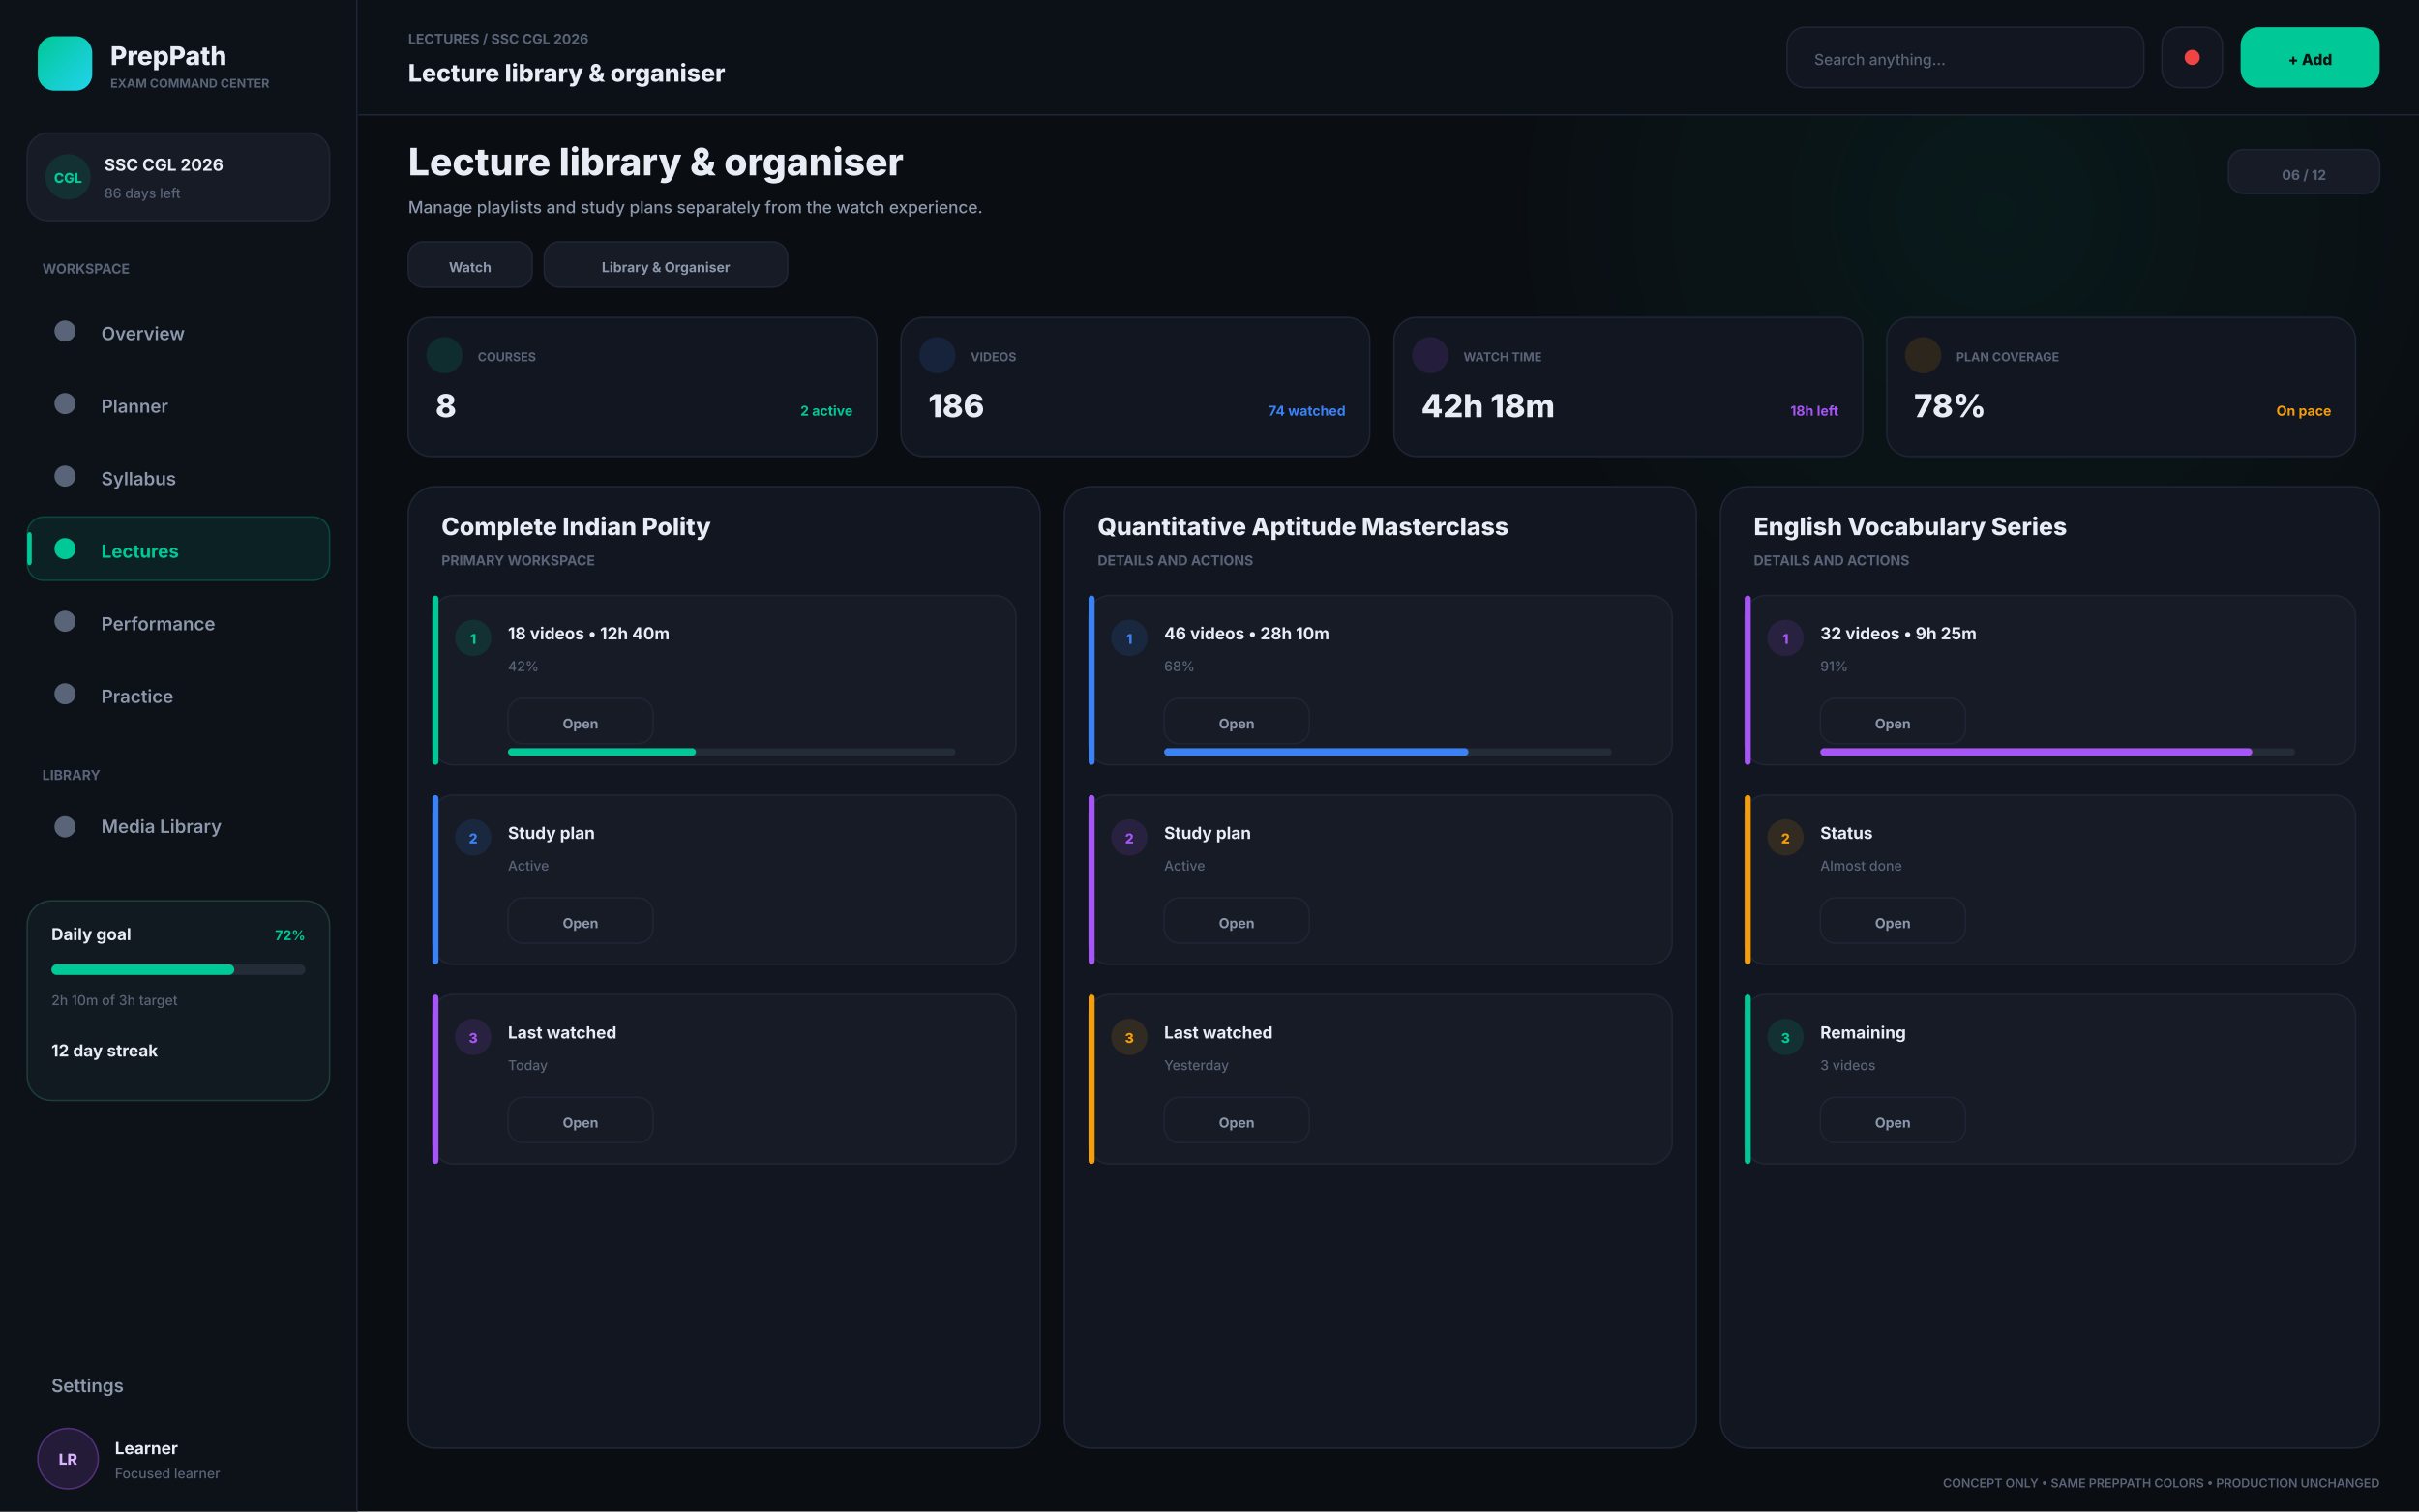
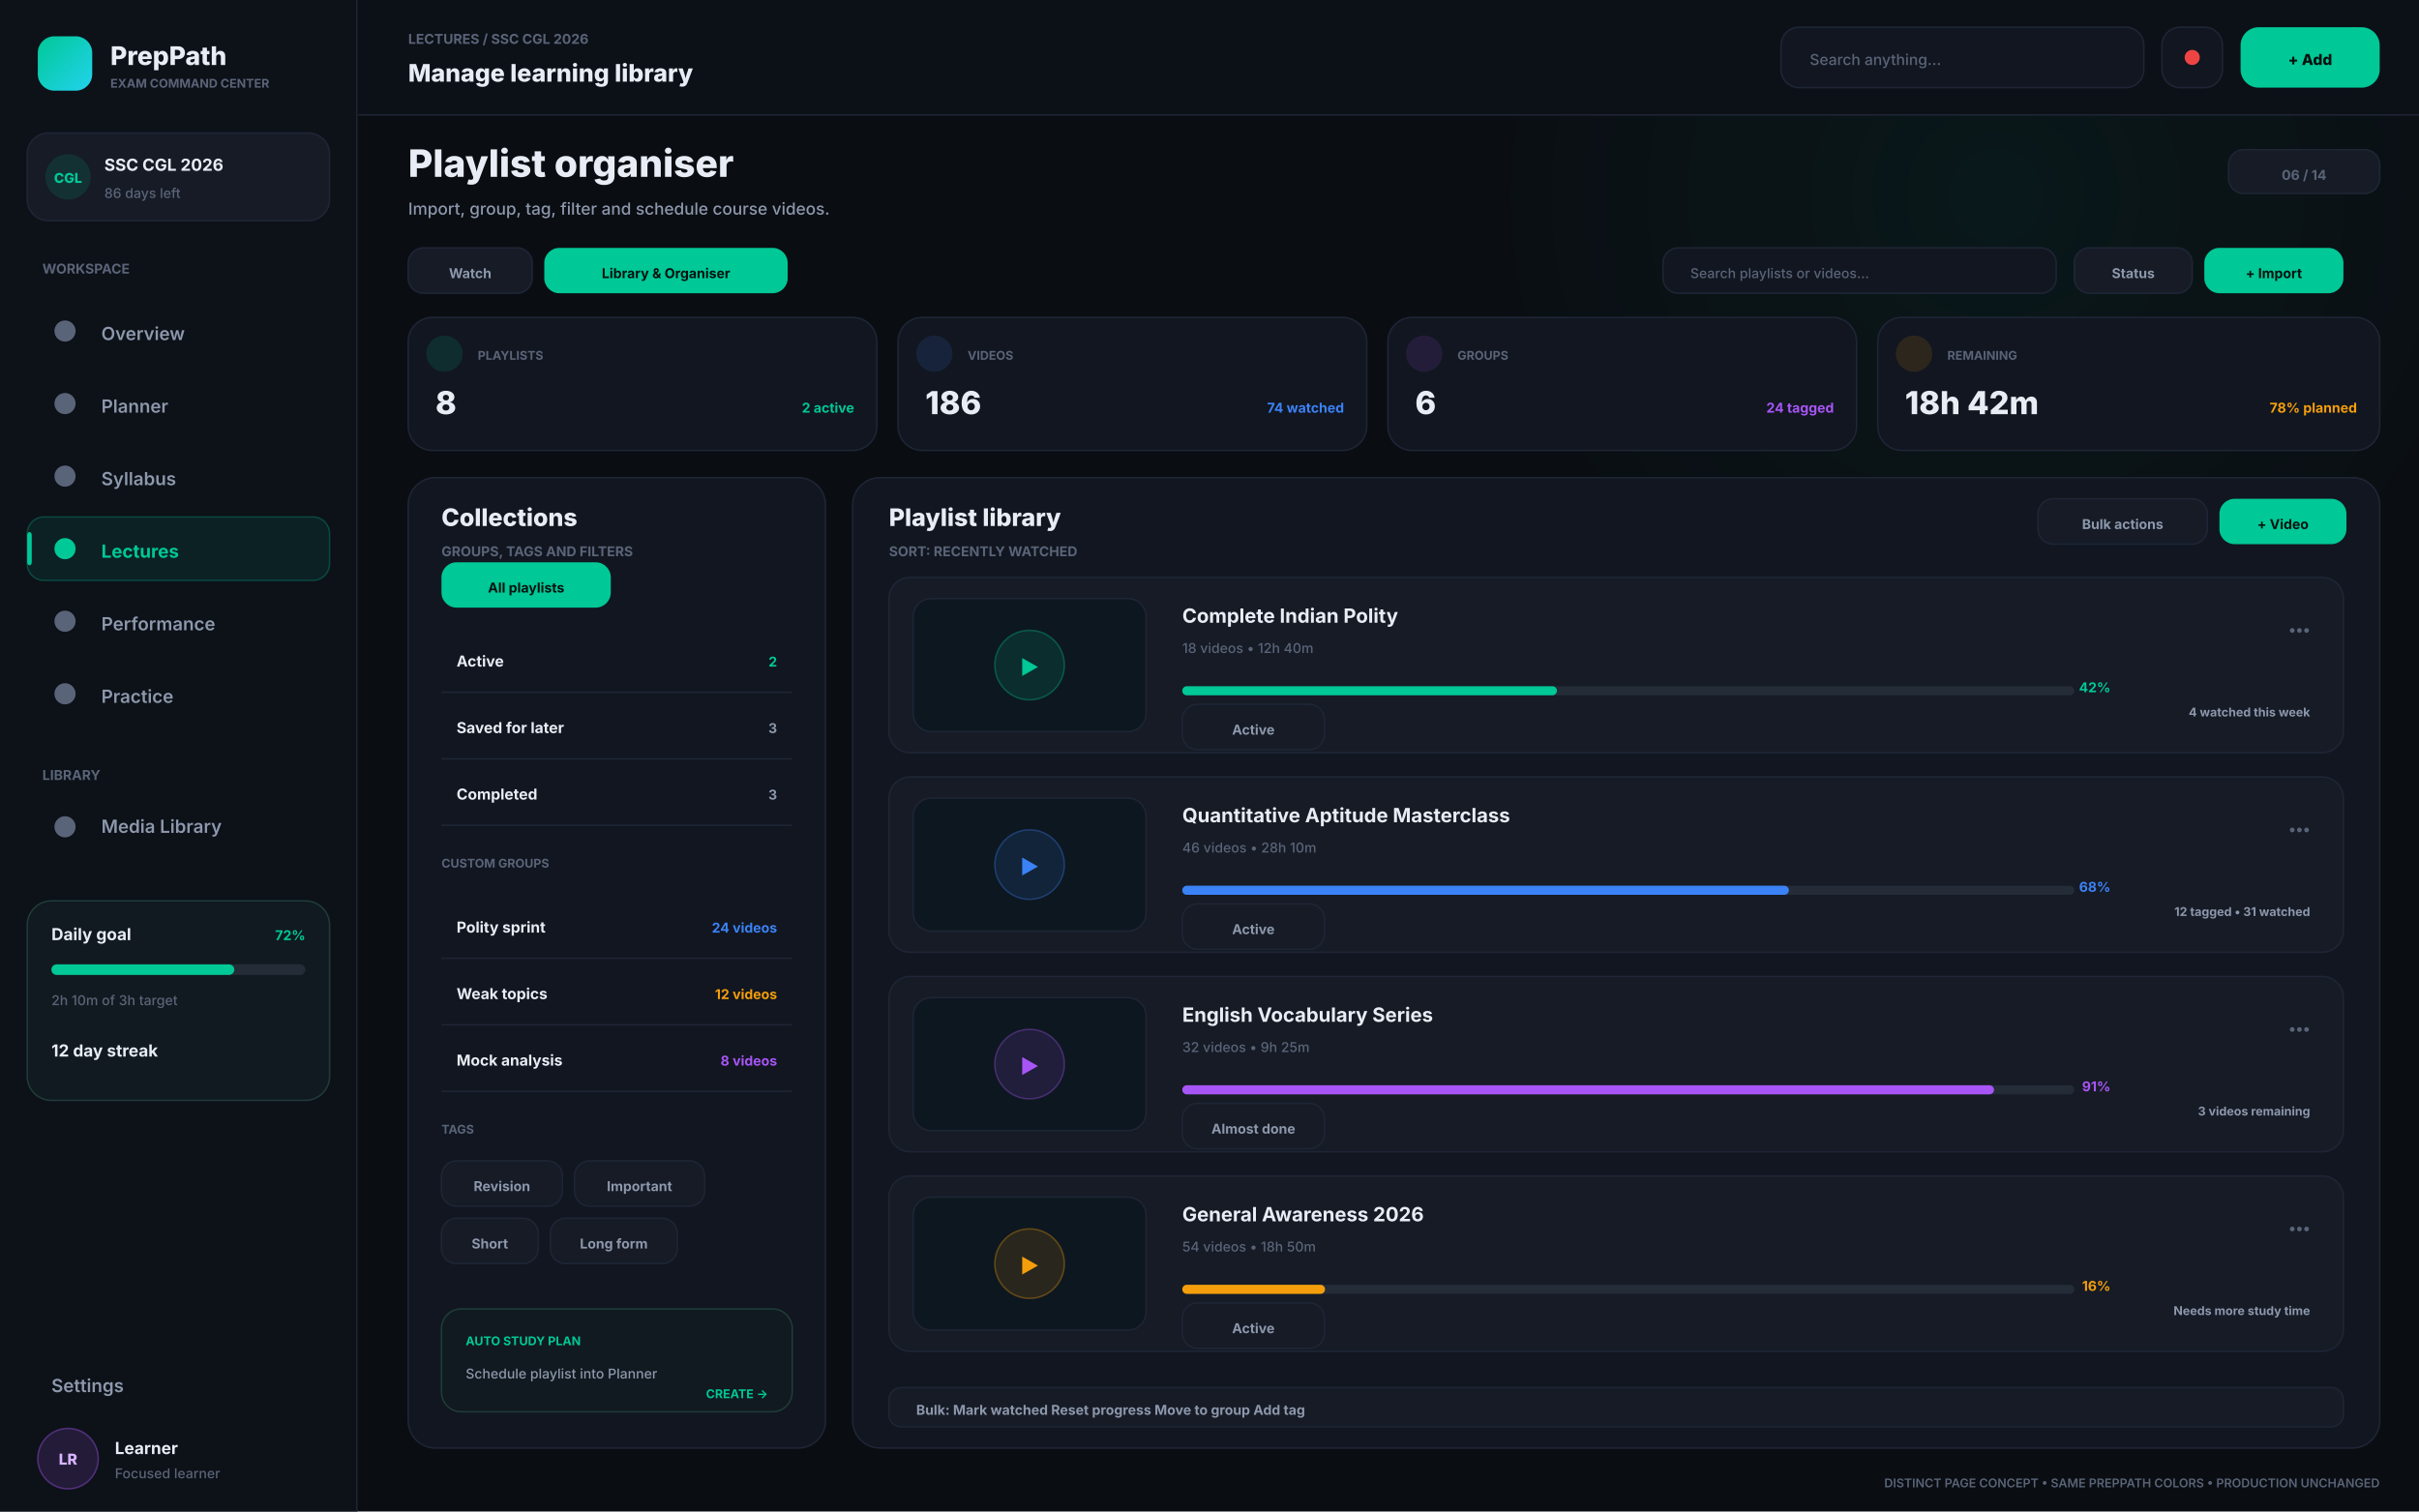
- <svg xmlns="http://www.w3.org/2000/svg" width="1600" height="1000" viewBox="0 0 1600 1000" role="img" aria-label="Lecture library &amp; organiser">
+ <svg xmlns="http://www.w3.org/2000/svg" width="1600" height="1000" viewBox="0 0 1600 1000" role="img" aria-label="Playlist organiser">
  <defs>
    <linearGradient id="a" x2="1" y2="1">
      <stop stop-color="#00C896" />
      <stop offset="1" stop-color="#22D3EE" />
    </linearGradient>
    <linearGradient id="hero" x2="1" y2="1">
      <stop stop-color="#102127" />
      <stop offset="1" stop-color="#111B2A" />
    </linearGradient>
    <radialGradient id="g">
      <stop stop-color="#00C896" stop-opacity=".2" />
      <stop offset="1" stop-color="#00C896" stop-opacity="0" />
    </radialGradient>
    <filter id="s">
-       <feDropShadow dy="10" stdDeviation="16" flood-opacity=".3" />
+       <feDropShadow dy="10" stdDeviation="16" flood-color="#000" flood-opacity=".3" />
    </filter>
    <style>text{font-family:Inter,ui-sans-serif,system-ui,-apple-system,'Segoe UI',sans-serif}</style>
  </defs>
  <rect width="1600" height="1000" fill="#0A0D12" />
-   <circle cx="1320" cy="140" r="350" fill="url(#g)" opacity=".35" />
+   <circle cx="1320" cy="130" r="360" fill="url(#g)" opacity=".32" />
  <rect width="236" height="1000" fill="#0D1118" />
  <path d="M236 0L236 1000" stroke="#1E2535" />
  <rect x="25" y="24" width="36" height="36" rx="11" fill="url(#a)" />
  <text x="73" y="43" font-size="17" fill="#E8EDF5" font-weight="800" text-anchor="start">PrepPath</text>
  <text x="73" y="58" font-size="8" fill="#5A6478" font-weight="700" text-anchor="start">EXAM COMMAND CENTER</text>
  <rect x="18" y="88" width="200" height="58" rx="14" fill="#161B26" stroke="#1E2535" />
-   <circle cx="45" cy="117" r="15" fill="#00C89620" />
+   <circle cx="45" cy="117" r="15" fill="#00C896" fill-opacity="0.125" />
  <text x="45" y="121" font-size="9" fill="#00C896" font-weight="800" text-anchor="middle">CGL</text>
  <text x="69" y="113" font-size="11" fill="#E8EDF5" font-weight="700" text-anchor="start">SSC CGL 2026</text>
  <text x="69" y="131" font-size="9" fill="#5A6478" font-weight="550" text-anchor="start">86 days left</text>
  <text x="28" y="181" font-size="9" fill="#5A6478" font-weight="750" text-anchor="start">WORKSPACE</text>
  <circle cx="43" cy="219" r="7" fill="#5A6478" />
  <text x="67" y="225" font-size="12" fill="#8D98AC" font-weight="600" text-anchor="start">Overview</text>
  <circle cx="43" cy="267" r="7" fill="#5A6478" />
  <text x="67" y="273" font-size="12" fill="#8D98AC" font-weight="600" text-anchor="start">Planner</text>
  <circle cx="43" cy="315" r="7" fill="#5A6478" />
  <text x="67" y="321" font-size="12" fill="#8D98AC" font-weight="600" text-anchor="start">Syllabus</text>
-   <rect x="18" y="342" width="200" height="42" rx="11" fill="#00C89618" stroke="#00C89644" />
+   <rect x="18" y="342" width="200" height="42" rx="11" fill="#00C896" fill-opacity="0.094" stroke="#00C89644" />
  <rect x="18" y="352" width="3" height="22" rx="2" fill="#00C896" />
  <circle cx="43" cy="363" r="7" fill="#00C896" />
  <text x="67" y="369" font-size="12" fill="#00C896" font-weight="750" text-anchor="start">Lectures</text>
  <circle cx="43" cy="411" r="7" fill="#5A6478" />
  <text x="67" y="417" font-size="12" fill="#8D98AC" font-weight="600" text-anchor="start">Performance</text>
  <circle cx="43" cy="459" r="7" fill="#5A6478" />
  <text x="67" y="465" font-size="12" fill="#8D98AC" font-weight="600" text-anchor="start">Practice</text>
  <text x="28" y="516" font-size="9" fill="#5A6478" font-weight="750" text-anchor="start">LIBRARY</text>
  <circle cx="43" cy="547" r="7" fill="#5A6478" />
  <text x="67" y="551" font-size="12" fill="#8D98AC" font-weight="600" text-anchor="start">Media Library</text>
  <rect x="18" y="596" width="200" height="132" rx="16" fill="#111A20" stroke="#1E3C38" />
  <text x="34" y="622" font-size="11" fill="#E8EDF5" font-weight="700" text-anchor="start">Daily goal</text>
  <text x="202" y="622" font-size="9" fill="#00C896" font-weight="750" text-anchor="end">72%</text>
  <rect x="34" y="638" width="168" height="7" rx="3.5" fill="#242C38" />
  <rect x="34" y="638" width="120.96" height="7" rx="3.5" fill="#00C896" />
  <text x="34" y="665" font-size="9" fill="#5A6478" font-weight="550" text-anchor="start">2h 10m of 3h target</text>
  <text x="34" y="699" font-size="11" fill="#E8EDF5" font-weight="700" text-anchor="start">12 day streak</text>
  <text x="34" y="921" font-size="12" fill="#8D98AC" font-weight="600" text-anchor="start">Settings</text>
-   <circle cx="45" cy="965" r="20" fill="#A855F725" stroke="#A855F766" />
+   <circle cx="45" cy="965" r="20" fill="#A855F7" fill-opacity="0.145" stroke="#A855F766" />
  <text x="45" y="969" font-size="10" fill="#D8B4FE" font-weight="800" text-anchor="middle">LR</text>
  <text x="76" y="962" font-size="11" fill="#E8EDF5" font-weight="700" text-anchor="start">Learner</text>
  <text x="76" y="978" font-size="9" fill="#5A6478" font-weight="550" text-anchor="start">Focused learner</text>
  <rect x="237" width="1363" height="76" fill="#0C1017" />
  <path d="M237 76L1600 76" stroke="#1E2535" />
  <text x="270" y="29" font-size="9" fill="#5A6478" font-weight="700" text-anchor="start">LECTURES  /  SSC CGL 2026</text>
-   <text x="270" y="54" font-size="16" fill="#E8EDF5" font-weight="760" text-anchor="start">Lecture library &amp; organiser</text>
-   <rect x="1182" y="18" width="236" height="40" rx="12" fill="#111620" stroke="#1E2535" />
-   <text x="1200" y="43" font-size="10" fill="#5A6478" font-weight="550" text-anchor="start">Search anything...</text>
+   <text x="270" y="54" font-size="16" fill="#E8EDF5" font-weight="760" text-anchor="start">Manage learning library</text>
+   <rect x="1178" y="18" width="240" height="40" rx="12" fill="#111620" stroke="#1E2535" />
+   <text x="1197" y="43" font-size="10" fill="#5A6478" font-weight="550" text-anchor="start">Search anything...</text>
  <rect x="1430" y="18" width="40" height="40" rx="12" fill="#111620" stroke="#1E2535" />
  <circle cx="1450" cy="38" r="5" fill="#EF4444" />
  <rect x="1482" y="18" width="92" height="40" rx="12" fill="#00C896" />
  <text x="1528" y="43" font-size="10" fill="#06120F" font-weight="800" text-anchor="middle">+ Add</text>
-   <text x="270" y="116" font-size="25" fill="#E8EDF5" font-weight="790" text-anchor="start">Lecture library &amp; organiser</text>
-   <text x="270" y="141" font-size="11" fill="#8D98AC" font-weight="550" text-anchor="start">Manage playlists and study plans separately from the watch experience.</text>
+   <text x="270" y="117" font-size="25" fill="#E8EDF5" font-weight="790" text-anchor="start">Playlist organiser</text>
+   <text x="270" y="142" font-size="11" fill="#8D98AC" font-weight="550" text-anchor="start">Import, group, tag, filter and schedule course videos.</text>
  <rect x="1474" y="99" width="100" height="29" rx="10" fill="#161B26" stroke="#1E2535" />
-   <text x="1524" y="119" font-size="9" fill="#5A6478" font-weight="750" text-anchor="middle">06 / 12</text>
-   <rect x="270" y="160" width="82" height="30" rx="10" fill="#161B26" stroke="#1E2535" />
-   <text x="311" y="180" font-size="9" fill="#8D98AC" font-weight="700" text-anchor="middle">Watch</text>
-   <rect x="360" y="160" width="161" height="30" rx="10" fill="#161B26" stroke="#1E2535" />
-   <text x="440.5" y="180" font-size="9" fill="#8D98AC" font-weight="700" text-anchor="middle">Library &amp; Organiser</text>
-   <rect x="270" y="210" width="310" height="92" rx="15" fill="#111620" stroke="#1E2535" />
-   <circle cx="294" cy="235" r="12" fill="#00C89620" />
-   <text x="316" y="239" font-size="8" fill="#5A6478" font-weight="750" text-anchor="start">COURSES</text>
-   <text x="288" y="276" font-size="21" fill="#E8EDF5" font-weight="780" text-anchor="start">8</text>
-   <text x="564" y="275" font-size="9" fill="#00C896" font-weight="700" text-anchor="end">2 active</text>
-   <rect x="596" y="210" width="310" height="92" rx="15" fill="#111620" stroke="#1E2535" />
-   <circle cx="620" cy="235" r="12" fill="#3B82F620" />
-   <text x="642" y="239" font-size="8" fill="#5A6478" font-weight="750" text-anchor="start">VIDEOS</text>
-   <text x="614" y="276" font-size="21" fill="#E8EDF5" font-weight="780" text-anchor="start">186</text>
-   <text x="890" y="275" font-size="9" fill="#3B82F6" font-weight="700" text-anchor="end">74 watched</text>
-   <rect x="922" y="210" width="310" height="92" rx="15" fill="#111620" stroke="#1E2535" />
-   <circle cx="946" cy="235" r="12" fill="#A855F720" />
-   <text x="968" y="239" font-size="8" fill="#5A6478" font-weight="750" text-anchor="start">WATCH TIME</text>
-   <text x="940" y="276" font-size="21" fill="#E8EDF5" font-weight="780" text-anchor="start">42h 18m</text>
-   <text x="1216" y="275" font-size="9" fill="#A855F7" font-weight="700" text-anchor="end">18h left</text>
-   <rect x="1248" y="210" width="310" height="92" rx="15" fill="#111620" stroke="#1E2535" />
-   <circle cx="1272" cy="235" r="12" fill="#F59E0B20" />
-   <text x="1294" y="239" font-size="8" fill="#5A6478" font-weight="750" text-anchor="start">PLAN COVERAGE</text>
-   <text x="1266" y="276" font-size="21" fill="#E8EDF5" font-weight="780" text-anchor="start">78%</text>
-   <text x="1542" y="275" font-size="9" fill="#F59E0B" font-weight="700" text-anchor="end">On pace</text>
-   <rect x="270" y="322" width="418" height="636" rx="18" fill="#111620" stroke="#1E2535" />
-   <text x="292" y="354" font-size="16" fill="#E8EDF5" font-weight="760" text-anchor="start">Complete Indian Polity</text>
-   <text x="292" y="374" font-size="9" fill="#5A6478" font-weight="700" text-anchor="start">PRIMARY WORKSPACE</text>
-   <rect x="286" y="394" width="386" height="112" rx="14" fill="#161B26" stroke="#1E2535" />
-   <rect x="286" y="394" width="4" height="112" rx="2" fill="#00C896" />
-   <circle cx="313" cy="422" r="12" fill="#00C89620" />
-   <text x="313" y="426" font-size="9" fill="#00C896" font-weight="800" text-anchor="middle">1</text>
-   <text x="336" y="423" font-size="11" fill="#E8EDF5" font-weight="700" text-anchor="start">18 videos • 12h 40m</text>
-   <text x="336" y="444" font-size="9" fill="#5A6478" font-weight="550" text-anchor="start">42%</text>
-   <rect x="336" y="462" width="96" height="30" rx="10" fill="#161B26" stroke="#1E2535" />
-   <text x="384" y="482" font-size="9" fill="#8D98AC" font-weight="700" text-anchor="middle">Open</text>
-   <rect x="336" y="495" width="296" height="5" rx="2.5" fill="#242C38" />
-   <rect x="336" y="495" width="124.32" height="5" rx="2.5" fill="#00C896" />
-   <rect x="286" y="526" width="386" height="112" rx="14" fill="#161B26" stroke="#1E2535" />
-   <rect x="286" y="526" width="4" height="112" rx="2" fill="#3B82F6" />
-   <circle cx="313" cy="554" r="12" fill="#3B82F620" />
-   <text x="313" y="558" font-size="9" fill="#3B82F6" font-weight="800" text-anchor="middle">2</text>
-   <text x="336" y="555" font-size="11" fill="#E8EDF5" font-weight="700" text-anchor="start">Study plan</text>
-   <text x="336" y="576" font-size="9" fill="#5A6478" font-weight="550" text-anchor="start">Active</text>
-   <rect x="336" y="594" width="96" height="30" rx="10" fill="#161B26" stroke="#1E2535" />
-   <text x="384" y="614" font-size="9" fill="#8D98AC" font-weight="700" text-anchor="middle">Open</text>
-   <rect x="286" y="658" width="386" height="112" rx="14" fill="#161B26" stroke="#1E2535" />
-   <rect x="286" y="658" width="4" height="112" rx="2" fill="#A855F7" />
-   <circle cx="313" cy="686" r="12" fill="#A855F720" />
-   <text x="313" y="690" font-size="9" fill="#A855F7" font-weight="800" text-anchor="middle">3</text>
-   <text x="336" y="687" font-size="11" fill="#E8EDF5" font-weight="700" text-anchor="start">Last watched</text>
-   <text x="336" y="708" font-size="9" fill="#5A6478" font-weight="550" text-anchor="start">Today</text>
-   <rect x="336" y="726" width="96" height="30" rx="10" fill="#161B26" stroke="#1E2535" />
-   <text x="384" y="746" font-size="9" fill="#8D98AC" font-weight="700" text-anchor="middle">Open</text>
-   <rect x="704" y="322" width="418" height="636" rx="18" fill="#111620" stroke="#1E2535" />
-   <text x="726" y="354" font-size="16" fill="#E8EDF5" font-weight="760" text-anchor="start">Quantitative Aptitude Masterclass</text>
-   <text x="726" y="374" font-size="9" fill="#5A6478" font-weight="700" text-anchor="start">DETAILS AND ACTIONS</text>
-   <rect x="720" y="394" width="386" height="112" rx="14" fill="#161B26" stroke="#1E2535" />
-   <rect x="720" y="394" width="4" height="112" rx="2" fill="#3B82F6" />
-   <circle cx="747" cy="422" r="12" fill="#3B82F620" />
-   <text x="747" y="426" font-size="9" fill="#3B82F6" font-weight="800" text-anchor="middle">1</text>
-   <text x="770" y="423" font-size="11" fill="#E8EDF5" font-weight="700" text-anchor="start">46 videos • 28h 10m</text>
-   <text x="770" y="444" font-size="9" fill="#5A6478" font-weight="550" text-anchor="start">68%</text>
-   <rect x="770" y="462" width="96" height="30" rx="10" fill="#161B26" stroke="#1E2535" />
-   <text x="818" y="482" font-size="9" fill="#8D98AC" font-weight="700" text-anchor="middle">Open</text>
-   <rect x="770" y="495" width="296" height="5" rx="2.5" fill="#242C38" />
-   <rect x="770" y="495" width="201.28" height="5" rx="2.5" fill="#3B82F6" />
-   <rect x="720" y="526" width="386" height="112" rx="14" fill="#161B26" stroke="#1E2535" />
-   <rect x="720" y="526" width="4" height="112" rx="2" fill="#A855F7" />
-   <circle cx="747" cy="554" r="12" fill="#A855F720" />
-   <text x="747" y="558" font-size="9" fill="#A855F7" font-weight="800" text-anchor="middle">2</text>
-   <text x="770" y="555" font-size="11" fill="#E8EDF5" font-weight="700" text-anchor="start">Study plan</text>
-   <text x="770" y="576" font-size="9" fill="#5A6478" font-weight="550" text-anchor="start">Active</text>
-   <rect x="770" y="594" width="96" height="30" rx="10" fill="#161B26" stroke="#1E2535" />
-   <text x="818" y="614" font-size="9" fill="#8D98AC" font-weight="700" text-anchor="middle">Open</text>
-   <rect x="720" y="658" width="386" height="112" rx="14" fill="#161B26" stroke="#1E2535" />
-   <rect x="720" y="658" width="4" height="112" rx="2" fill="#F59E0B" />
-   <circle cx="747" cy="686" r="12" fill="#F59E0B20" />
-   <text x="747" y="690" font-size="9" fill="#F59E0B" font-weight="800" text-anchor="middle">3</text>
-   <text x="770" y="687" font-size="11" fill="#E8EDF5" font-weight="700" text-anchor="start">Last watched</text>
-   <text x="770" y="708" font-size="9" fill="#5A6478" font-weight="550" text-anchor="start">Yesterday</text>
-   <rect x="770" y="726" width="96" height="30" rx="10" fill="#161B26" stroke="#1E2535" />
-   <text x="818" y="746" font-size="9" fill="#8D98AC" font-weight="700" text-anchor="middle">Open</text>
-   <rect x="1138" y="322" width="436" height="636" rx="18" fill="#111620" stroke="#1E2535" />
-   <text x="1160" y="354" font-size="16" fill="#E8EDF5" font-weight="760" text-anchor="start">English Vocabulary Series</text>
-   <text x="1160" y="374" font-size="9" fill="#5A6478" font-weight="700" text-anchor="start">DETAILS AND ACTIONS</text>
-   <rect x="1154" y="394" width="404" height="112" rx="14" fill="#161B26" stroke="#1E2535" />
-   <rect x="1154" y="394" width="4" height="112" rx="2" fill="#A855F7" />
-   <circle cx="1181" cy="422" r="12" fill="#A855F720" />
-   <text x="1181" y="426" font-size="9" fill="#A855F7" font-weight="800" text-anchor="middle">1</text>
-   <text x="1204" y="423" font-size="11" fill="#E8EDF5" font-weight="700" text-anchor="start">32 videos • 9h 25m</text>
-   <text x="1204" y="444" font-size="9" fill="#5A6478" font-weight="550" text-anchor="start">91%</text>
-   <rect x="1204" y="462" width="96" height="30" rx="10" fill="#161B26" stroke="#1E2535" />
-   <text x="1252" y="482" font-size="9" fill="#8D98AC" font-weight="700" text-anchor="middle">Open</text>
-   <rect x="1204" y="495" width="314" height="5" rx="2.5" fill="#242C38" />
-   <rect x="1204" y="495" width="285.74" height="5" rx="2.5" fill="#A855F7" />
-   <rect x="1154" y="526" width="404" height="112" rx="14" fill="#161B26" stroke="#1E2535" />
-   <rect x="1154" y="526" width="4" height="112" rx="2" fill="#F59E0B" />
-   <circle cx="1181" cy="554" r="12" fill="#F59E0B20" />
-   <text x="1181" y="558" font-size="9" fill="#F59E0B" font-weight="800" text-anchor="middle">2</text>
-   <text x="1204" y="555" font-size="11" fill="#E8EDF5" font-weight="700" text-anchor="start">Status</text>
-   <text x="1204" y="576" font-size="9" fill="#5A6478" font-weight="550" text-anchor="start">Almost done</text>
-   <rect x="1204" y="594" width="96" height="30" rx="10" fill="#161B26" stroke="#1E2535" />
-   <text x="1252" y="614" font-size="9" fill="#8D98AC" font-weight="700" text-anchor="middle">Open</text>
-   <rect x="1154" y="658" width="404" height="112" rx="14" fill="#161B26" stroke="#1E2535" />
-   <rect x="1154" y="658" width="4" height="112" rx="2" fill="#00C896" />
-   <circle cx="1181" cy="686" r="12" fill="#00C89620" />
-   <text x="1181" y="690" font-size="9" fill="#00C896" font-weight="800" text-anchor="middle">3</text>
-   <text x="1204" y="687" font-size="11" fill="#E8EDF5" font-weight="700" text-anchor="start">Remaining</text>
-   <text x="1204" y="708" font-size="9" fill="#5A6478" font-weight="550" text-anchor="start">3 videos</text>
-   <rect x="1204" y="726" width="96" height="30" rx="10" fill="#161B26" stroke="#1E2535" />
-   <text x="1252" y="746" font-size="9" fill="#8D98AC" font-weight="700" text-anchor="middle">Open</text>
-   <text x="1574" y="984" font-size="8" fill="#5A6478" font-weight="600" text-anchor="end">CONCEPT ONLY • SAME PREPPATH COLORS • PRODUCTION UNCHANGED</text>
+   <text x="1524" y="119" font-size="9" fill="#5A6478" font-weight="750" text-anchor="middle">06 / 14</text>
+   <rect x="270" y="164" width="82" height="30" rx="10" fill="#161B26" stroke="#1E2535" />
+   <text x="311" y="184" font-size="9" fill="#8D98AC" font-weight="700" text-anchor="middle">Watch</text>
+   <rect x="360" y="164" width="161" height="30" rx="10" fill="#00C896" />
+   <text x="440.5" y="184" font-size="9" fill="#06120F" font-weight="700" text-anchor="middle">Library &amp; Organiser</text>
+   <rect x="1100" y="164" width="260" height="30" rx="10" fill="#111620" stroke="#1E2535" />
+   <text x="1118" y="184" font-size="9" fill="#5A6478" font-weight="550" text-anchor="start">Search playlists or videos...</text>
+   <rect x="1372" y="164" width="78" height="30" rx="10" fill="#161B26" stroke="#1E2535" />
+   <text x="1411" y="184" font-size="9" fill="#8D98AC" font-weight="700" text-anchor="middle">Status</text>
+   <rect x="1458" y="164" width="92" height="30" rx="10" fill="#00C896" />
+   <text x="1504" y="184" font-size="9" fill="#06120F" font-weight="700" text-anchor="middle">+ Import</text>
+   <rect x="270" y="210" width="310" height="88" rx="16" fill="#111620" stroke="#1E2535" />
+   <circle cx="294" cy="234" r="12" fill="#00C896" fill-opacity="0.125" />
+   <text x="316" y="238" font-size="8" fill="#5A6478" font-weight="750" text-anchor="start">PLAYLISTS</text>
+   <text x="288" y="274" font-size="21" fill="#E8EDF5" font-weight="780" text-anchor="start">8</text>
+   <text x="565" y="273" font-size="9" fill="#00C896" font-weight="700" text-anchor="end">2 active</text>
+   <rect x="594" y="210" width="310" height="88" rx="16" fill="#111620" stroke="#1E2535" />
+   <circle cx="618" cy="234" r="12" fill="#3B82F6" fill-opacity="0.125" />
+   <text x="640" y="238" font-size="8" fill="#5A6478" font-weight="750" text-anchor="start">VIDEOS</text>
+   <text x="612" y="274" font-size="21" fill="#E8EDF5" font-weight="780" text-anchor="start">186</text>
+   <text x="889" y="273" font-size="9" fill="#3B82F6" font-weight="700" text-anchor="end">74 watched</text>
+   <rect x="918" y="210" width="310" height="88" rx="16" fill="#111620" stroke="#1E2535" />
+   <circle cx="942" cy="234" r="12" fill="#A855F7" fill-opacity="0.125" />
+   <text x="964" y="238" font-size="8" fill="#5A6478" font-weight="750" text-anchor="start">GROUPS</text>
+   <text x="936" y="274" font-size="21" fill="#E8EDF5" font-weight="780" text-anchor="start">6</text>
+   <text x="1213" y="273" font-size="9" fill="#A855F7" font-weight="700" text-anchor="end">24 tagged</text>
+   <rect x="1242" y="210" width="332" height="88" rx="16" fill="#111620" stroke="#1E2535" />
+   <circle cx="1266" cy="234" r="12" fill="#F59E0B" fill-opacity="0.125" />
+   <text x="1288" y="238" font-size="8" fill="#5A6478" font-weight="750" text-anchor="start">REMAINING</text>
+   <text x="1260" y="274" font-size="21" fill="#E8EDF5" font-weight="780" text-anchor="start">18h 42m</text>
+   <text x="1559" y="273" font-size="9" fill="#F59E0B" font-weight="700" text-anchor="end">78% planned</text>
+   <rect x="270" y="316" width="276" height="642" rx="18" fill="#111620" stroke="#1E2535" />
+   <text x="292" y="348" font-size="16" fill="#E8EDF5" font-weight="760" text-anchor="start">Collections</text>
+   <text x="292" y="368" font-size="9" fill="#5A6478" font-weight="700" text-anchor="start">GROUPS, TAGS AND FILTERS</text>
+   <rect x="292" y="372" width="112" height="30" rx="10" fill="#00C896" />
+   <text x="348" y="392" font-size="9" fill="#06120F" font-weight="700" text-anchor="middle">All playlists</text>
+   <path d="M292 458L524 458" stroke="#1E2535" />
+   <text x="302" y="441" font-size="10" fill="#E8EDF5" font-weight="650" text-anchor="start">Active</text>
+   <text x="514" y="441" font-size="9" fill="#00C896" font-weight="700" text-anchor="end">2</text>
+   <path d="M292 502L524 502" stroke="#1E2535" />
+   <text x="302" y="485" font-size="10" fill="#E8EDF5" font-weight="650" text-anchor="start">Saved for later</text>
+   <text x="514" y="485" font-size="9" fill="#8D98AC" font-weight="700" text-anchor="end">3</text>
+   <path d="M292 546L524 546" stroke="#1E2535" />
+   <text x="302" y="529" font-size="10" fill="#E8EDF5" font-weight="650" text-anchor="start">Completed</text>
+   <text x="514" y="529" font-size="9" fill="#8D98AC" font-weight="700" text-anchor="end">3</text>
+   <text x="292" y="574" font-size="8" fill="#5A6478" font-weight="750" text-anchor="start">CUSTOM GROUPS</text>
+   <path d="M292 634L524 634" stroke="#1E2535" />
+   <text x="302" y="617" font-size="10" fill="#E8EDF5" font-weight="650" text-anchor="start">Polity sprint</text>
+   <text x="514" y="617" font-size="9" fill="#3B82F6" font-weight="700" text-anchor="end">24 videos</text>
+   <path d="M292 678L524 678" stroke="#1E2535" />
+   <text x="302" y="661" font-size="10" fill="#E8EDF5" font-weight="650" text-anchor="start">Weak topics</text>
+   <text x="514" y="661" font-size="9" fill="#F59E0B" font-weight="700" text-anchor="end">12 videos</text>
+   <path d="M292 722L524 722" stroke="#1E2535" />
+   <text x="302" y="705" font-size="10" fill="#E8EDF5" font-weight="650" text-anchor="start">Mock analysis</text>
+   <text x="514" y="705" font-size="9" fill="#A855F7" font-weight="700" text-anchor="end">8 videos</text>
+   <text x="292" y="750" font-size="8" fill="#5A6478" font-weight="750" text-anchor="start">TAGS</text>
+   <rect x="292" y="768" width="80" height="30" rx="10" fill="#161B26" stroke="#1E2535" />
+   <text x="332" y="788" font-size="9" fill="#8D98AC" font-weight="700" text-anchor="middle">Revision</text>
+   <rect x="380" y="768" width="86" height="30" rx="10" fill="#161B26" stroke="#1E2535" />
+   <text x="423" y="788" font-size="9" fill="#8D98AC" font-weight="700" text-anchor="middle">Important</text>
+   <rect x="292" y="806" width="64" height="30" rx="10" fill="#161B26" stroke="#1E2535" />
+   <text x="324" y="826" font-size="9" fill="#8D98AC" font-weight="700" text-anchor="middle">Short</text>
+   <rect x="364" y="806" width="84" height="30" rx="10" fill="#161B26" stroke="#1E2535" />
+   <text x="406" y="826" font-size="9" fill="#8D98AC" font-weight="700" text-anchor="middle">Long form</text>
+   <rect x="292" y="866" width="232" height="68" rx="13" fill="#111A20" stroke="#1E3C38" />
+   <text x="308" y="890" font-size="8" fill="#00C896" font-weight="750" text-anchor="start">AUTO STUDY PLAN</text>
+   <text x="308" y="912" font-size="9" fill="#8D98AC" font-weight="550" text-anchor="start">Schedule playlist into Planner</text>
+   <text x="508" y="925" font-size="8" fill="#00C896" font-weight="750" text-anchor="end">CREATE →</text>
+   <rect x="564" y="316" width="1010" height="642" rx="18" fill="#111620" stroke="#1E2535" />
+   <text x="588" y="348" font-size="16" fill="#E8EDF5" font-weight="760" text-anchor="start">Playlist library</text>
+   <text x="588" y="368" font-size="9" fill="#5A6478" font-weight="700" text-anchor="start">SORT: RECENTLY WATCHED</text>
+   <rect x="1348" y="330" width="112" height="30" rx="10" fill="#161B26" stroke="#1E2535" />
+   <text x="1404" y="350" font-size="9" fill="#8D98AC" font-weight="700" text-anchor="middle">Bulk actions</text>
+   <rect x="1468" y="330" width="84" height="30" rx="10" fill="#00C896" />
+   <text x="1510" y="350" font-size="9" fill="#06120F" font-weight="700" text-anchor="middle">+ Video</text>
+   <rect x="588" y="382" width="962" height="116" rx="14" fill="#161B26" stroke="#1E2535" />
+   <rect x="604" y="396" width="154" height="88" rx="12" fill="#0D1720" stroke="#1E2535" />
+   <circle cx="681" cy="440" r="23" fill="#00C896" fill-opacity="0.125" stroke="#00C89655" />
+   <text x="681" y="446" font-size="13" fill="#00C896" font-weight="800" text-anchor="middle">▶</text>
+   <text x="782" y="412" font-size="13" fill="#E8EDF5" font-weight="720" text-anchor="start">Complete Indian Polity</text>
+   <text x="782" y="432" font-size="9" fill="#5A6478" font-weight="550" text-anchor="start">18 videos • 12h 40m</text>
+   <rect x="782" y="454" width="590" height="6" rx="3" fill="#242C38" />
+   <rect x="782" y="454" width="247.8" height="6" rx="3" fill="#00C896" />
+   <text x="1396" y="458" font-size="9" fill="#00C896" font-weight="750" text-anchor="end">42%</text>
+   <rect x="782" y="466" width="94" height="30" rx="10" fill="#161B26" stroke="#1E2535" />
+   <text x="829" y="486" font-size="9" fill="#8D98AC" font-weight="700" text-anchor="middle">Active</text>
+   <text x="1528" y="420" font-size="10" fill="#5A6478" font-weight="700" text-anchor="end">•••</text>
+   <text x="1528" y="474" font-size="8" fill="#8D98AC" font-weight="650" text-anchor="end">4 watched this week</text>
+   <rect x="588" y="514" width="962" height="116" rx="14" fill="#161B26" stroke="#1E2535" />
+   <rect x="604" y="528" width="154" height="88" rx="12" fill="#0D1720" stroke="#1E2535" />
+   <circle cx="681" cy="572" r="23" fill="#3B82F6" fill-opacity="0.125" stroke="#3B82F655" />
+   <text x="681" y="578" font-size="13" fill="#3B82F6" font-weight="800" text-anchor="middle">▶</text>
+   <text x="782" y="544" font-size="13" fill="#E8EDF5" font-weight="720" text-anchor="start">Quantitative Aptitude Masterclass</text>
+   <text x="782" y="564" font-size="9" fill="#5A6478" font-weight="550" text-anchor="start">46 videos • 28h 10m</text>
+   <rect x="782" y="586" width="590" height="6" rx="3" fill="#242C38" />
+   <rect x="782" y="586" width="401.2" height="6" rx="3" fill="#3B82F6" />
+   <text x="1396" y="590" font-size="9" fill="#3B82F6" font-weight="750" text-anchor="end">68%</text>
+   <rect x="782" y="598" width="94" height="30" rx="10" fill="#161B26" stroke="#1E2535" />
+   <text x="829" y="618" font-size="9" fill="#8D98AC" font-weight="700" text-anchor="middle">Active</text>
+   <text x="1528" y="552" font-size="10" fill="#5A6478" font-weight="700" text-anchor="end">•••</text>
+   <text x="1528" y="606" font-size="8" fill="#8D98AC" font-weight="650" text-anchor="end">12 tagged • 31 watched</text>
+   <rect x="588" y="646" width="962" height="116" rx="14" fill="#161B26" stroke="#1E2535" />
+   <rect x="604" y="660" width="154" height="88" rx="12" fill="#0D1720" stroke="#1E2535" />
+   <circle cx="681" cy="704" r="23" fill="#A855F7" fill-opacity="0.125" stroke="#A855F755" />
+   <text x="681" y="710" font-size="13" fill="#A855F7" font-weight="800" text-anchor="middle">▶</text>
+   <text x="782" y="676" font-size="13" fill="#E8EDF5" font-weight="720" text-anchor="start">English Vocabulary Series</text>
+   <text x="782" y="696" font-size="9" fill="#5A6478" font-weight="550" text-anchor="start">32 videos • 9h 25m</text>
+   <rect x="782" y="718" width="590" height="6" rx="3" fill="#242C38" />
+   <rect x="782" y="718" width="536.9" height="6" rx="3" fill="#A855F7" />
+   <text x="1396" y="722" font-size="9" fill="#A855F7" font-weight="750" text-anchor="end">91%</text>
+   <rect x="782" y="730" width="94" height="30" rx="10" fill="#161B26" stroke="#1E2535" />
+   <text x="829" y="750" font-size="9" fill="#8D98AC" font-weight="700" text-anchor="middle">Almost done</text>
+   <text x="1528" y="684" font-size="10" fill="#5A6478" font-weight="700" text-anchor="end">•••</text>
+   <text x="1528" y="738" font-size="8" fill="#8D98AC" font-weight="650" text-anchor="end">3 videos remaining</text>
+   <rect x="588" y="778" width="962" height="116" rx="14" fill="#161B26" stroke="#1E2535" />
+   <rect x="604" y="792" width="154" height="88" rx="12" fill="#0D1720" stroke="#1E2535" />
+   <circle cx="681" cy="836" r="23" fill="#F59E0B" fill-opacity="0.125" stroke="#F59E0B55" />
+   <text x="681" y="842" font-size="13" fill="#F59E0B" font-weight="800" text-anchor="middle">▶</text>
+   <text x="782" y="808" font-size="13" fill="#E8EDF5" font-weight="720" text-anchor="start">General Awareness 2026</text>
+   <text x="782" y="828" font-size="9" fill="#5A6478" font-weight="550" text-anchor="start">54 videos • 18h 50m</text>
+   <rect x="782" y="850" width="590" height="6" rx="3" fill="#242C38" />
+   <rect x="782" y="850" width="94.4" height="6" rx="3" fill="#F59E0B" />
+   <text x="1396" y="854" font-size="9" fill="#F59E0B" font-weight="750" text-anchor="end">16%</text>
+   <rect x="782" y="862" width="94" height="30" rx="10" fill="#161B26" stroke="#1E2535" />
+   <text x="829" y="882" font-size="9" fill="#8D98AC" font-weight="700" text-anchor="middle">Active</text>
+   <text x="1528" y="816" font-size="10" fill="#5A6478" font-weight="700" text-anchor="end">•••</text>
+   <text x="1528" y="870" font-size="8" fill="#8D98AC" font-weight="650" text-anchor="end">Needs more study time</text>
+   <rect x="588" y="918" width="962" height="26" rx="8" fill="#161B26" stroke="#1E2535" />
+   <text x="606" y="936" font-size="9" fill="#8D98AC" font-weight="650" text-anchor="start">Bulk:  Mark watched   Reset progress   Move to group   Add tag</text>
+   <text x="1574" y="984" font-size="8" fill="#5A6478" font-weight="600" text-anchor="end">DISTINCT PAGE CONCEPT • SAME PREPPATH COLORS • PRODUCTION UNCHANGED</text>
</svg>
